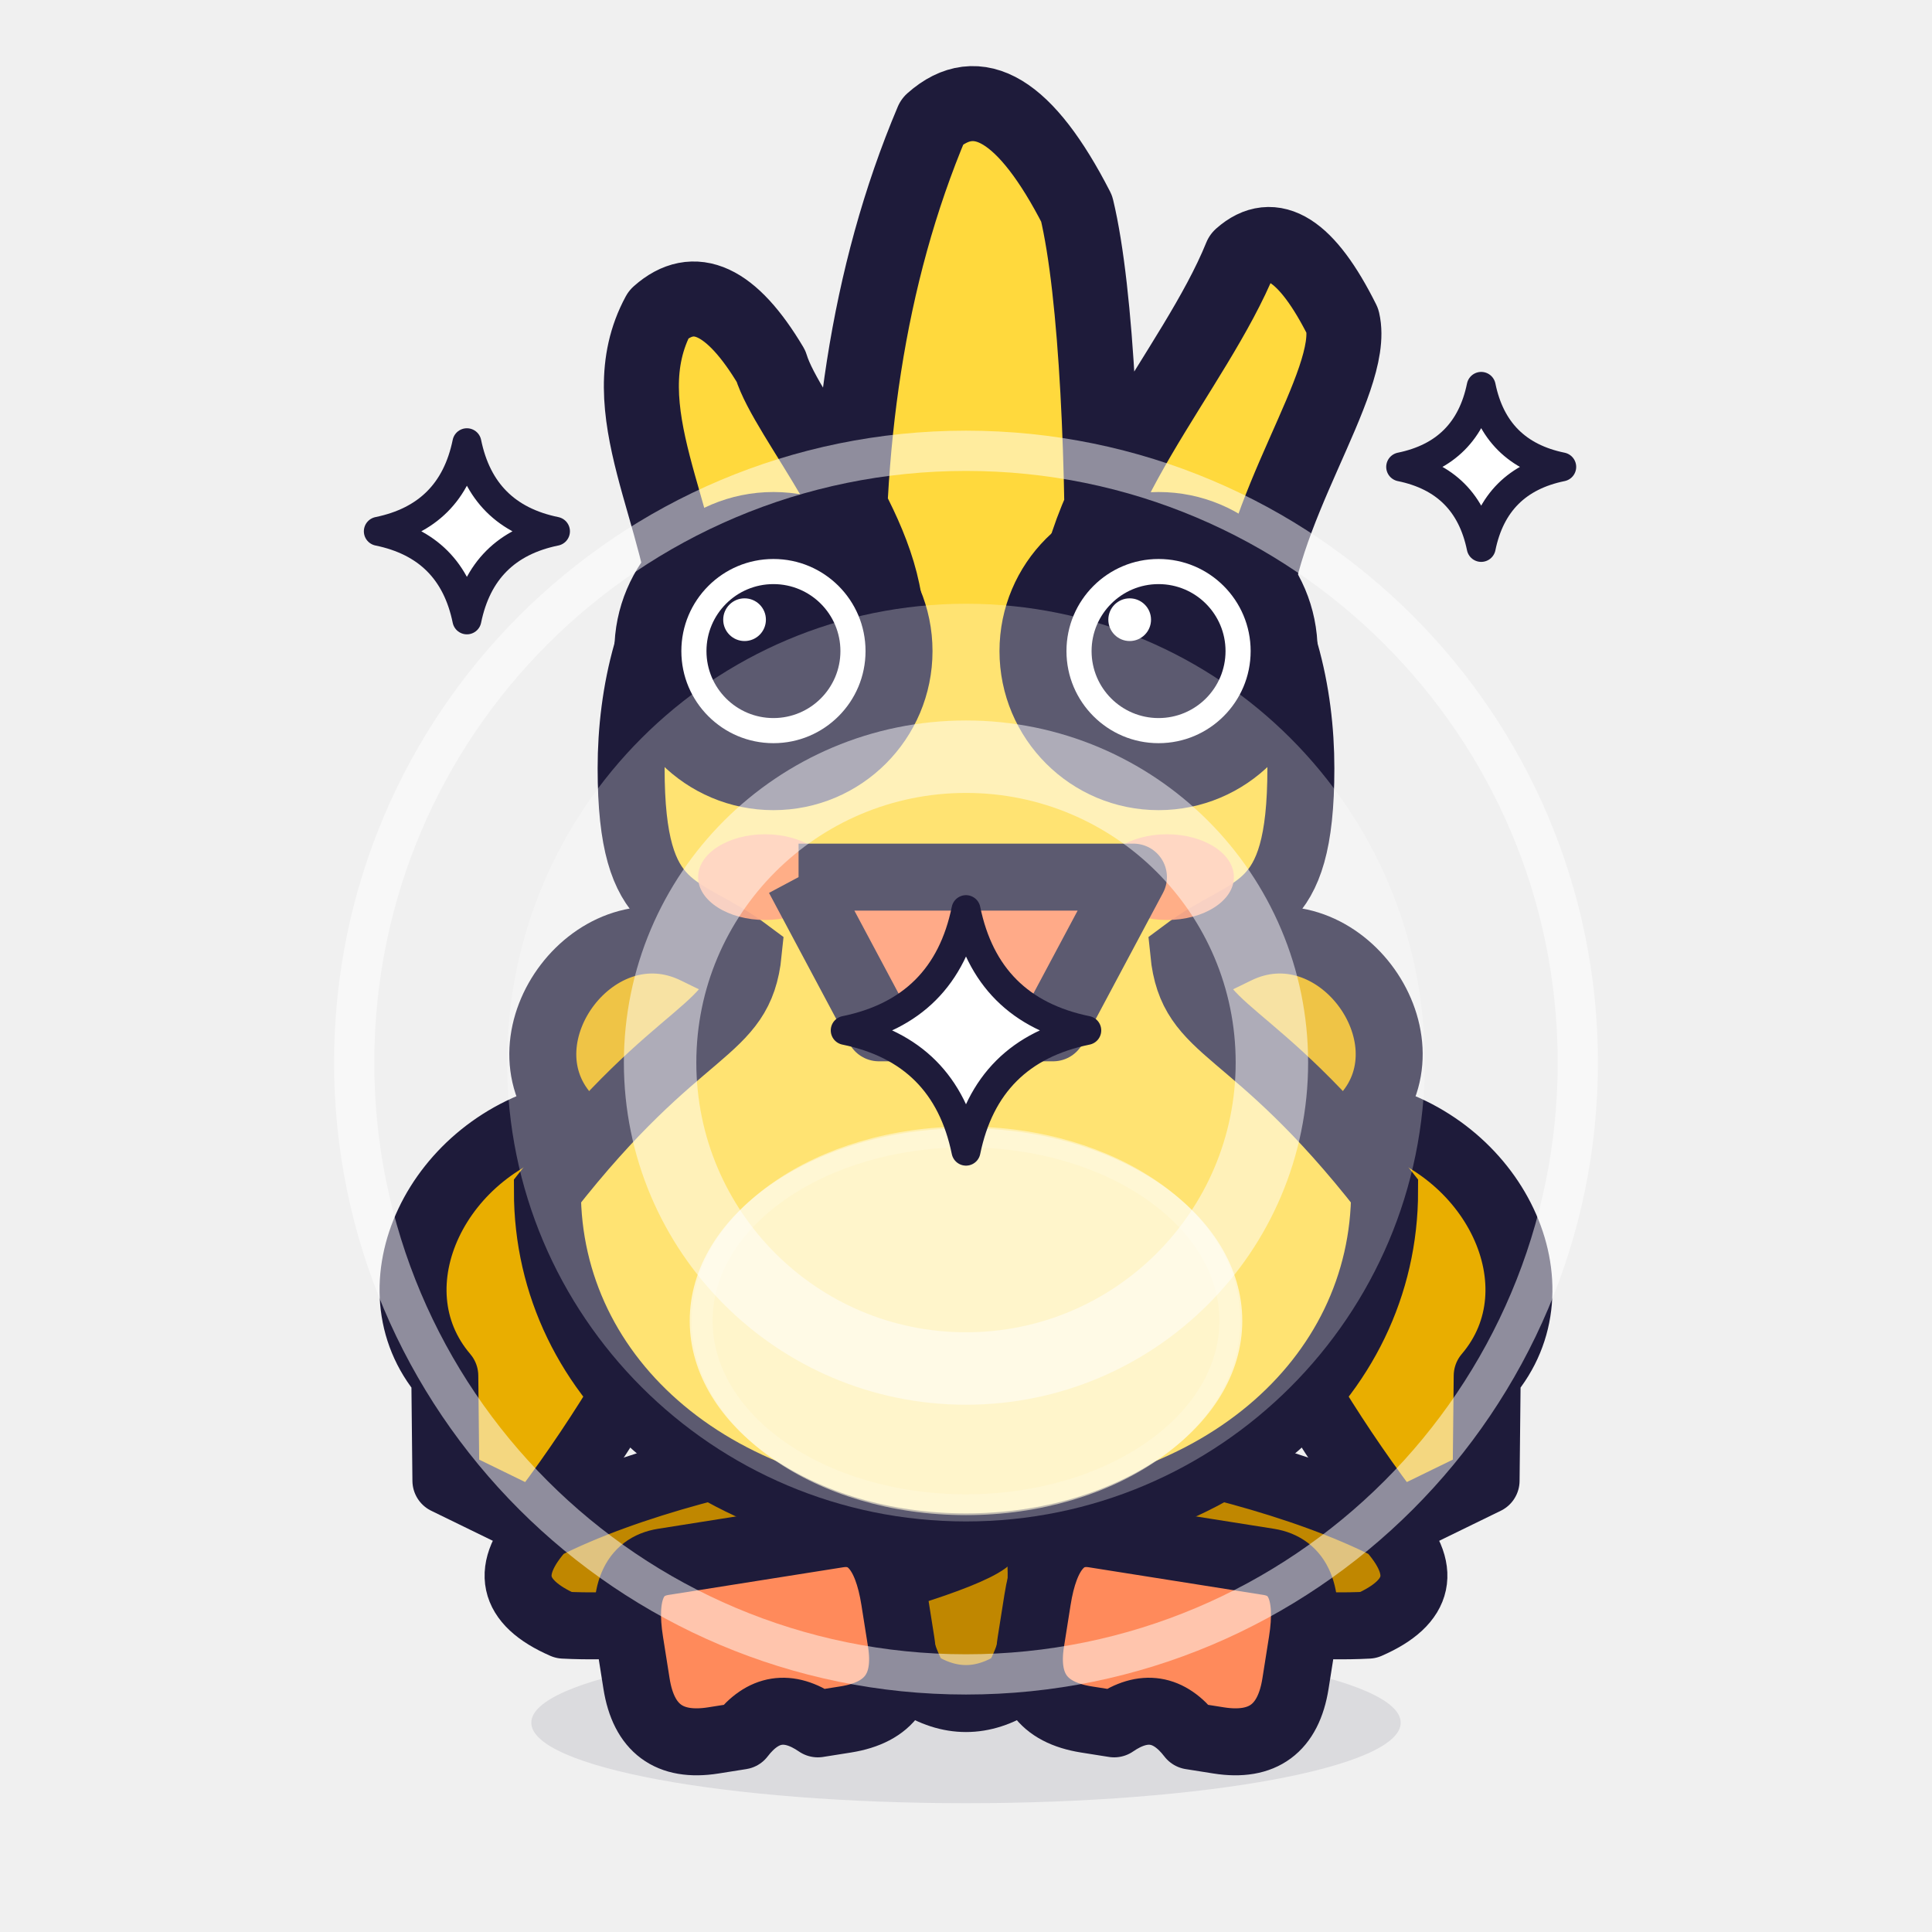
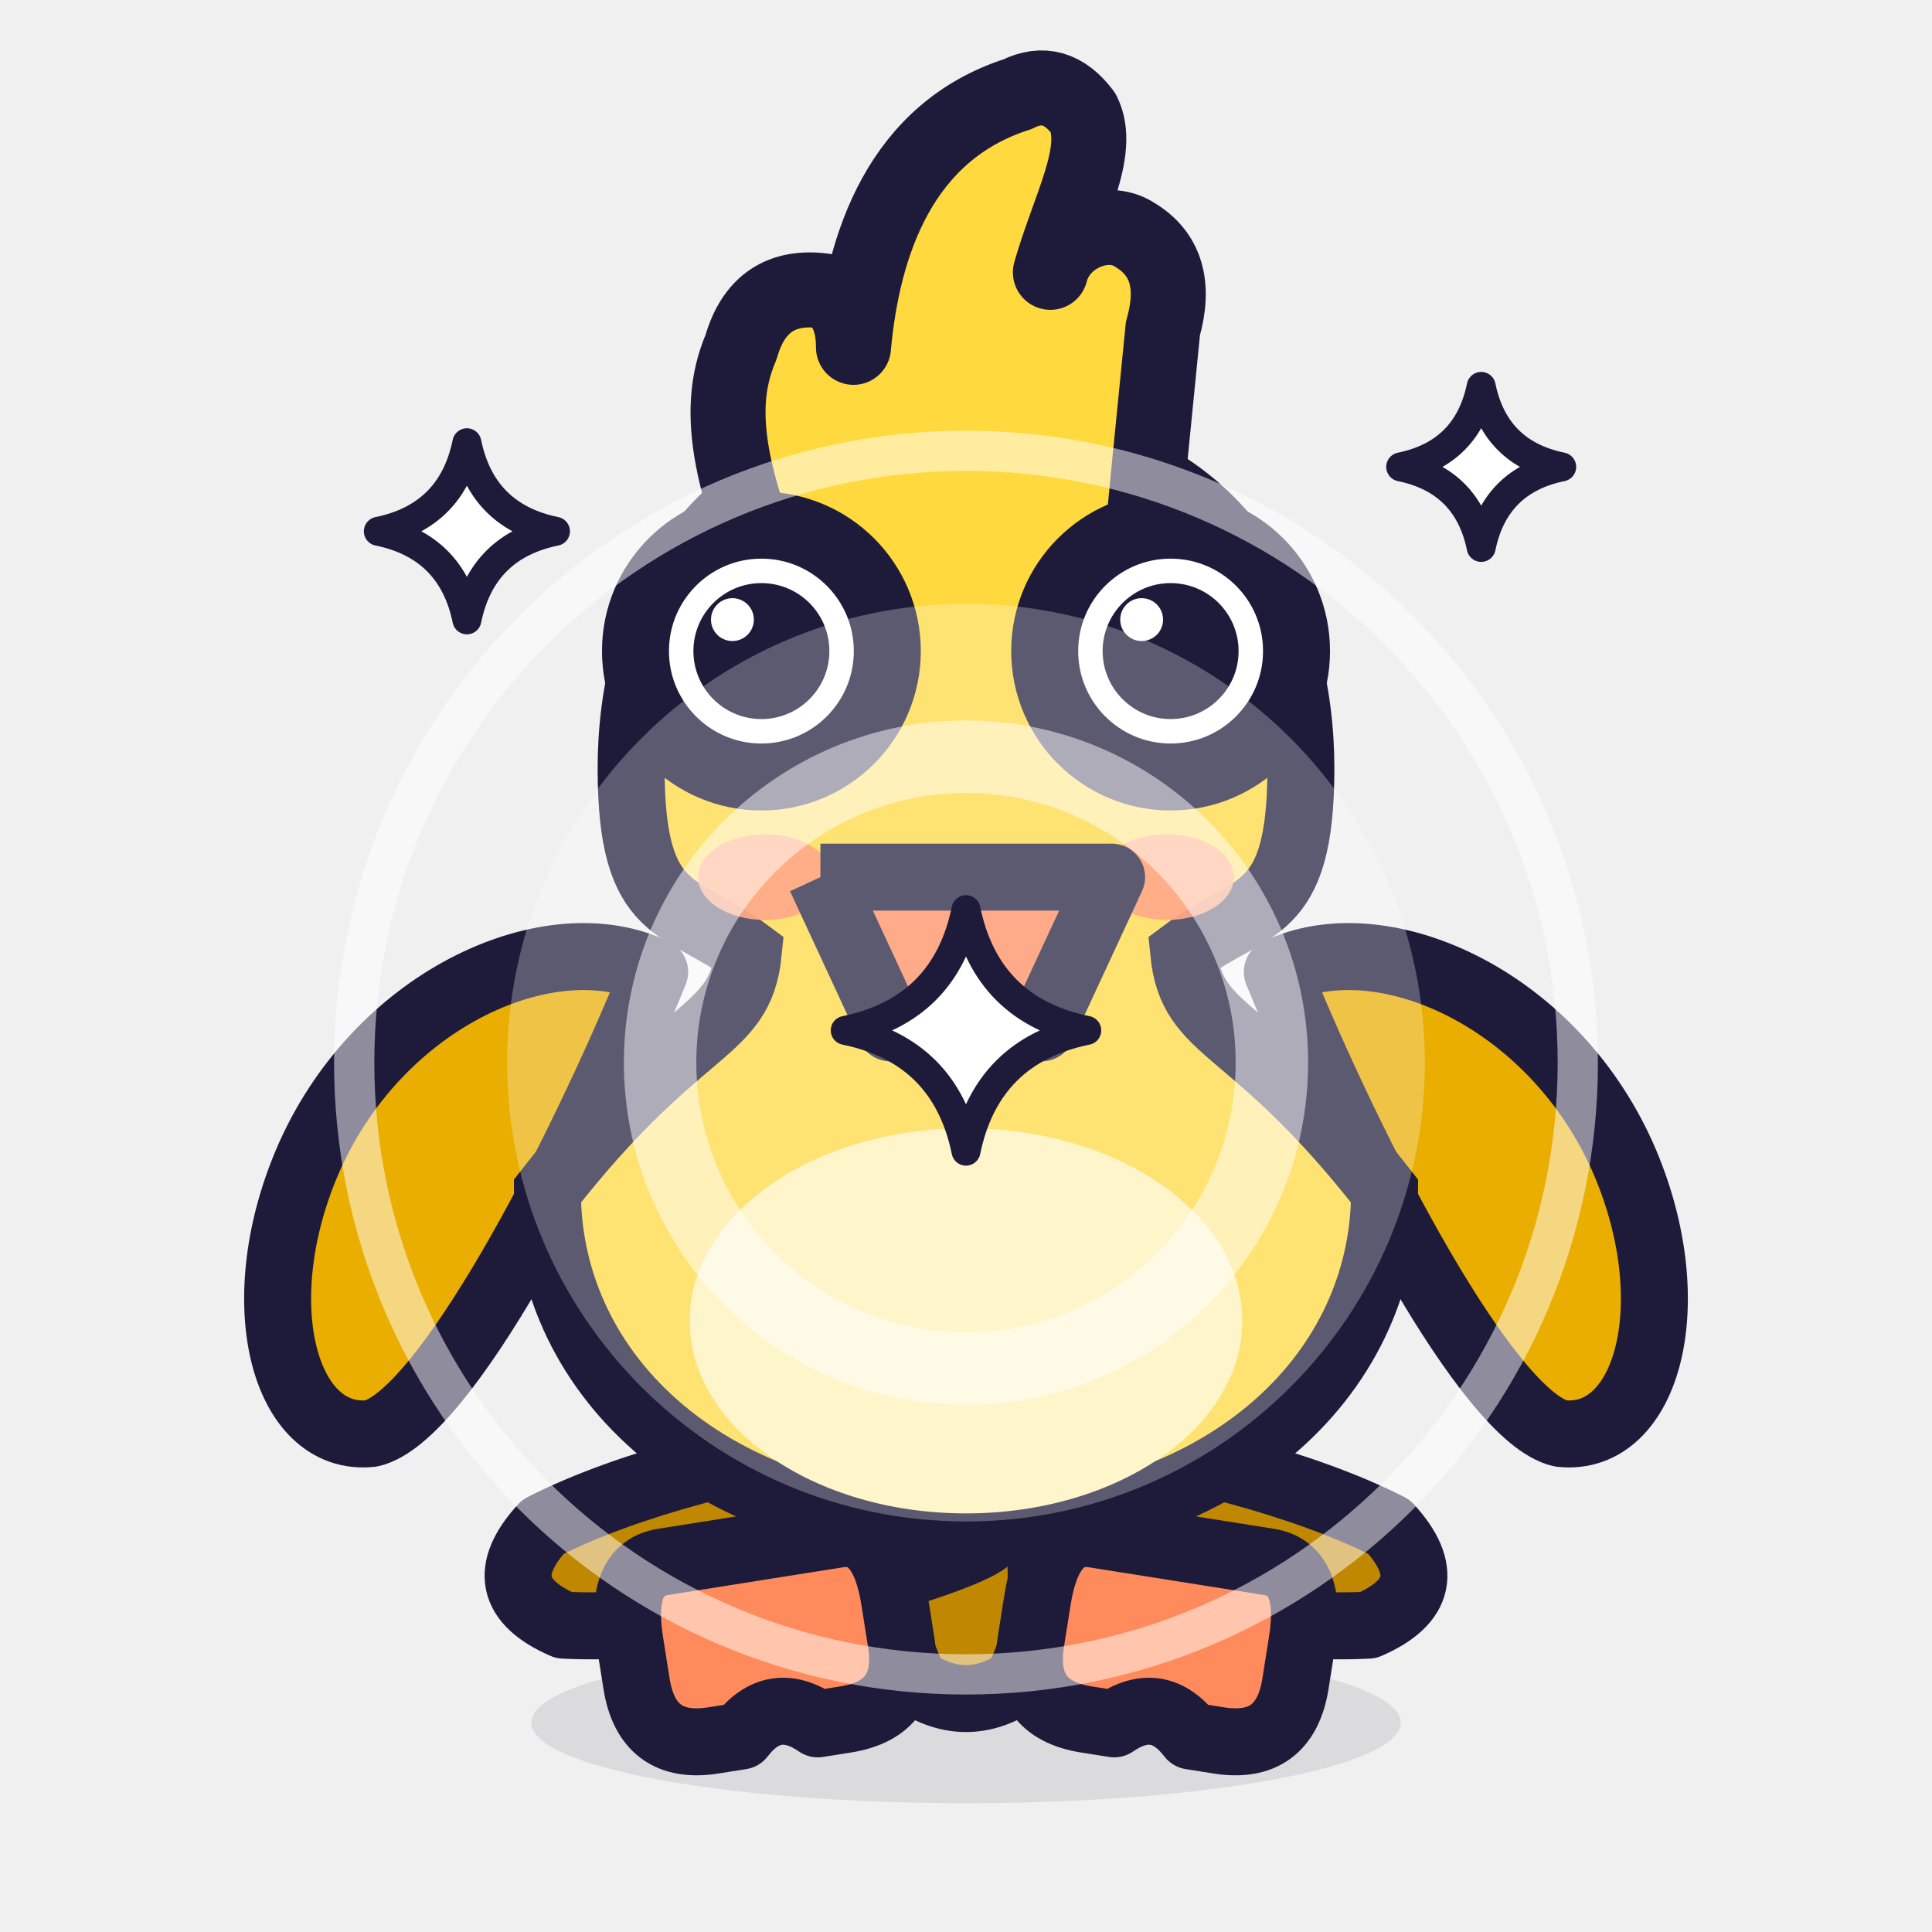
<svg xmlns="http://www.w3.org/2000/svg" viewBox="0 0 240 240" width="240" height="240" role="img" aria-label="Pip v2 B Bolt · evolve 3-4 frame 4 · songbird pops in">
  <g id="shadow">
    <ellipse cx="120" cy="214" rx="54" ry="10" fill="#1E1B3A" opacity="0.1" />
  </g>
  <svg viewBox="0 0 240 240" width="240" height="240" role="img" aria-label="evolve frame">
    <g opacity="1">
      <g transform="translate(120 214) rotate(0) scale(1.04 1.04) translate(-120 -214) translate(0 0)">
        <g id="tail" fill="#C08700" stroke="#1E1B3A" stroke-width="8" stroke-linejoin="round">
          <path d="M -5.28 0 C -7.44 -10.08 -12 28 -6 50.4 Q 0 58.8 6 50.4 C 12 28 7.44 -10.08 5.28 0 Q 0 -7.84 -5.28 0 Z" transform="translate(120 186)translate(0 0)rotate(-78)translate(0 0)" />
          <path d="M -5.28 0 C -7.44 -4.64 -12 12.88 -6 23.18 Q 0 27.05 6 23.18 C 12 12.88 7.44 -4.64 5.28 0 Q 0 -3.61 -5.28 0 Z" transform="translate(120 186)" />
          <path d="M -5.28 0 C -7.44 -10.08 -12 28 -6 50.4 Q 0 58.8 6 50.4 C 12 28 7.44 -10.08 5.28 0 Q 0 -7.84 -5.28 0 Z" transform="translate(120 186)translate(0 0)rotate(78)translate(0 0)" />
        </g>
        <g id="wing_l" fill="#E9AE00" stroke="#1E1B3A" stroke-width="8" stroke-linejoin="round">
-           <path d="M 9.9 -35 L -2.97 -35 C -16.17 -35 -19.8 -15.4 -8.25 -10.5 C -20.46 -0.7 -20.46 18.2 -7.59 23.8 L -1.98 35 L 9.9 35 C 14.52 12.6 14.52 -12.6 9.9 -35 Z" transform="translate(75 154.5)translate(0 0)rotate(26)translate(0 0)" />
+           <path d="M 8.58 -35 C -4.95 -35 -19.47 -18.2 -18.81 2.8 C -18.15 21.7 -6.6 35 2.31 29.4 C 9.24 23.8 10.23 -10.5 8.58 -35 Z" transform="translate(70.5 154.5)translate(0 -24.5)rotate(26)translate(0 24.5)" />
        </g>
        <g id="wing_r" fill="#E9AE00" stroke="#1E1B3A" stroke-width="8" stroke-linejoin="round">
-           <path d="M 9.9 -35 L -2.97 -35 C -16.17 -35 -19.8 -15.4 -8.25 -10.5 C -20.46 -0.7 -20.46 18.2 -7.59 23.8 L -1.98 35 L 9.9 35 C 14.52 12.6 14.52 -12.6 9.9 -35 Z" transform="translate(165 154.5)translate(0 0)rotate(-26)scale(-1 1)translate(0 0)" />
+           <path d="M 8.58 -35 C -4.95 -35 -19.47 -18.2 -18.81 2.8 C -18.15 21.7 -6.6 35 2.31 29.4 C 9.24 23.8 10.23 -10.5 8.58 -35 Z" transform="translate(169.5 154.5)translate(0 -24.5)rotate(-26)scale(-1 1)translate(0 24.5)" />
        </g>
        <g id="body">
          <path d="M 120 60 C 151.2 60 160 82 160 100 C 160 118 154 116 146 122 C 147 132 154 130 170 150.5 C 170 173 150 191 120 191 C 90 191 70 173 70 150.5 C 86 130 93 132 94 122 C 86 116 80 118 80 100 C 80 82 88.8 60 120 60 Z" fill="#FFD93D" stroke="#1E1B3A" stroke-width="8" />
        </g>
        <g id="belly">
          <ellipse cx="120" cy="166" rx="33" ry="23" fill="#FFF1B8" />
-           <g transform="translate(120 166) scale(0.955) translate(-120 -166)">
-             <path d="M 87 166 A 33 23 0 1 0 153 166 A 33 23 0 1 0 87 166 Z" fill="none" stroke="#FFF6CC" stroke-width="2.6" opacity="0.62" />
-           </g>
        </g>
        <g id="highlight">
          <ellipse cx="103.2" cy="82.4" rx="12.8" ry="6.4" fill="#FFFFFF" opacity="0.55" transform="rotate(-22 103.2 82.4)" />
        </g>
        <g id="shell_bottom" opacity="0" />
        <g id="feet" fill="#FF8A5B" stroke="#1E1B3A" stroke-width="8" stroke-linejoin="round">
          <g id="foot_l">
            <path d="M -10.56 -11 Q -16 -11 -16 -2.2 L -16 2.86 Q -16 11 -8 11 L -4.64 11 Q 0 6.6 4.64 11 L 8 11 Q 16 11 16 2.86 L 16 -2.2 Q 16 -11 10.56 -11 Z" transform="translate(96 204)translate(0 0)rotate(-9)scale(-1 1)translate(0 0)" />
          </g>
          <g id="foot_r">
            <path d="M -10.56 -11 Q -16 -11 -16 -2.2 L -16 2.86 Q -16 11 -8 11 L -4.64 11 Q 0 6.6 4.64 11 L 8 11 Q 16 11 16 2.86 L 16 -2.2 Q 16 -11 10.56 -11 Z" transform="translate(144 204)translate(0 0)rotate(9)translate(0 0)" />
          </g>
        </g>
        <g id="head_tuft" transform="translate(120 71)scale(1.12 1.12)translate(-120 -71)">
-           <path d="M -29.5 11 C -29.92 -0.9 -38.23 -12.45 -32.77 -22.53 Q -27.1 -27.57 -20.8 -17 C -19.12 -11.4 -8.29 0.5 -8.5 11 M -12.5 11 C -13.04 -8.04 -10.61 -26.52 -3.59 -43.11 Q 3.7 -49.59 11.8 -33.8 C 13.96 -24.84 14.77 -5.8 14.5 11 M 11.5 11 C 11.12 -2.94 24.39 -16.47 29.33 -28.67 Q 34.46 -33.23 40.16 -21.8 C 41.68 -15.24 30.69 -1.3 30.5 11" transform="translate(120 71)" fill="#FFD93D" stroke="#1E1B3A" stroke-width="8" stroke-linejoin="round" />
+           <path d="M -19 10 C -25 -4 -27 -12 -24 -19 Q -22 -26 -15 -25 C -13 -24 -12 -22 -12 -19 C -11 -30 -7 -42 5.5 -46 Q 9.5 -48 12.5 -44 C 14.5 -40 11 -34 9 -27 C 10 -31 15 -33 18 -31 Q 23 -28 21 -21 C 20 -11 19 -1 18 10" transform="translate(120 71)" fill="#FFD93D" stroke="#1E1B3A" stroke-width="8" stroke-linejoin="round" />
        </g>
        <g id="head">
          <g id="cheek_l">
            <ellipse cx="96" cy="113" rx="8" ry="5.12" fill="#FF8A5B" opacity="0.92" />
          </g>
          <g id="cheek_r">
            <ellipse cx="144" cy="113" rx="8" ry="5.12" fill="#FF8A5B" opacity="0.92" />
          </g>
          <g id="brow_l" fill="none" stroke="#1E1B3A" stroke-width="6.5" stroke-linecap="round" />
          <g id="brow_r" fill="none" stroke="#1E1B3A" stroke-width="6.5" stroke-linecap="round" />
-           <g id="eye_l" data-eye="l" transform="translate(97 86)">
+           <g id="eye_l" data-eye="l" transform="translate(95.56 86)">
            <g id="open" opacity="1">
-               <circle cx="0" cy="0" r="15" fill="#FFFFFF" stroke="#1E1B3A" stroke-width="8" />
-               <circle cx="0" cy="0" r="8" fill="#1E1B3A" />
-               <circle cx="-3.45" cy="-3.75" r="2.55" fill="#FFFFFF" />
+               <circle cx="0" cy="0" r="15.04" fill="#FFFFFF" stroke="#1E1B3A" stroke-width="8" />
+               <circle cx="0" cy="0" r="8.12" fill="#1E1B3A" />
+               <circle cx="-3.46" cy="-3.76" r="2.56" fill="#FFFFFF" />
            </g>
            <g id="closed" opacity="0">
-               <path d="M -12.3 1.8 L 0 -5.4 L 12.3 1.8" fill="none" stroke="#1E1B3A" stroke-width="8" stroke-linecap="round" />
+               <path d="M -12.33 1.8 Q 0 -12.63 12.33 1.8" fill="none" stroke="#1E1B3A" stroke-width="8" stroke-linecap="round" />
            </g>
            <g id="happy" opacity="0">
-               <path d="M -12.3 6.3 L 0 -10.5 L 12.3 6.3" fill="none" stroke="#1E1B3A" stroke-width="9" stroke-linecap="round" />
+               <path d="M -12.33 6.32 Q 0 -27.37 12.33 6.32" fill="none" stroke="#1E1B3A" stroke-width="9" stroke-linecap="round" />
            </g>
            <g id="sleepy" opacity="0">
-               <path d="M -12.3 -1.2 L 0 7.8 L 12.3 -1.2" fill="none" stroke="#1E1B3A" stroke-width="8" stroke-linecap="round" />
-               <path d="M 12.3 0 L 17.3 -6" fill="none" stroke="#1E1B3A" stroke-width="8" stroke-linecap="round" />
+               <path d="M -12.33 -1.2 Q 0 16.84 12.33 -1.2" fill="none" stroke="#1E1B3A" stroke-width="8" stroke-linecap="round" />
            </g>
            <g id="surprised" opacity="0">
-               <circle cx="0" cy="0" r="17.4" fill="#FFFFFF" stroke="#1E1B3A" stroke-width="8" />
-               <circle cx="0" cy="0" r="5.28" fill="#1E1B3A" />
-               <circle cx="-3.45" cy="-3.75" r="3.15" fill="#FFFFFF" />
+               <circle cx="0" cy="0" r="17.45" fill="#FFFFFF" stroke="#1E1B3A" stroke-width="8" />
+               <circle cx="0" cy="0" r="5.36" fill="#1E1B3A" />
+               <circle cx="-3.46" cy="-3.76" r="3.16" fill="#FFFFFF" />
            </g>
            <g id="wink" opacity="0">
-               <path d="M -12.3 2.1 L 0 -4.5 L 12.3 2.1" fill="none" stroke="#1E1B3A" stroke-width="8" stroke-linecap="round" />
-               <path d="M 12.3 0 L 17.3 -6" fill="none" stroke="#1E1B3A" stroke-width="8" stroke-linecap="round" />
+               <path d="M -12.33 6.32 Q 0 -27.37 12.33 6.32" fill="none" stroke="#1E1B3A" stroke-width="9" stroke-linecap="round" />
            </g>
          </g>
-           <g id="eye_r" data-eye="r" transform="translate(143 86)">
+           <g id="eye_r" data-eye="r" transform="translate(144.44 86)">
            <g id="open" opacity="1">
-               <circle cx="0" cy="0" r="15" fill="#FFFFFF" stroke="#1E1B3A" stroke-width="8" />
-               <circle cx="0" cy="0" r="8" fill="#1E1B3A" />
-               <circle cx="-3.45" cy="-3.75" r="2.55" fill="#FFFFFF" />
+               <circle cx="0" cy="0" r="15.04" fill="#FFFFFF" stroke="#1E1B3A" stroke-width="8" />
+               <circle cx="0" cy="0" r="8.12" fill="#1E1B3A" />
+               <circle cx="-3.46" cy="-3.76" r="2.56" fill="#FFFFFF" />
            </g>
            <g id="closed" opacity="0">
-               <path d="M -12.3 1.8 L 0 -5.4 L 12.3 1.8" fill="none" stroke="#1E1B3A" stroke-width="8" stroke-linecap="round" />
+               <path d="M -12.33 1.8 Q 0 -12.63 12.33 1.8" fill="none" stroke="#1E1B3A" stroke-width="8" stroke-linecap="round" />
            </g>
            <g id="happy" opacity="0">
-               <path d="M -12.3 6.3 L 0 -10.5 L 12.3 6.3" fill="none" stroke="#1E1B3A" stroke-width="9" stroke-linecap="round" />
+               <path d="M -12.33 6.32 Q 0 -27.37 12.33 6.32" fill="none" stroke="#1E1B3A" stroke-width="9" stroke-linecap="round" />
            </g>
            <g id="sleepy" opacity="0">
-               <path d="M -12.3 -1.2 L 0 7.8 L 12.3 -1.2" fill="none" stroke="#1E1B3A" stroke-width="8" stroke-linecap="round" />
-               <path d="M 12.3 0 L 17.3 -6" fill="none" stroke="#1E1B3A" stroke-width="8" stroke-linecap="round" />
+               <path d="M -12.33 -1.2 Q 0 16.84 12.33 -1.2" fill="none" stroke="#1E1B3A" stroke-width="8" stroke-linecap="round" />
            </g>
            <g id="surprised" opacity="0">
-               <circle cx="0" cy="0" r="17.4" fill="#FFFFFF" stroke="#1E1B3A" stroke-width="8" />
-               <circle cx="0" cy="0" r="5.28" fill="#1E1B3A" />
-               <circle cx="-3.45" cy="-3.75" r="3.15" fill="#FFFFFF" />
+               <circle cx="0" cy="0" r="17.45" fill="#FFFFFF" stroke="#1E1B3A" stroke-width="8" />
+               <circle cx="0" cy="0" r="5.36" fill="#1E1B3A" />
+               <circle cx="-3.46" cy="-3.76" r="3.16" fill="#FFFFFF" />
            </g>
            <g id="wink" opacity="0">
-               <path d="M -12.3 2.1 L 0 -4.5 L 12.3 2.1" fill="none" stroke="#1E1B3A" stroke-width="8" stroke-linecap="round" />
-               <path d="M -12.3 0 L -17.3 -6" fill="none" stroke="#1E1B3A" stroke-width="8" stroke-linecap="round" />
+               <path d="M -12.33 6.32 Q 0 -27.37 12.33 6.32" fill="none" stroke="#1E1B3A" stroke-width="9" stroke-linecap="round" />
            </g>
          </g>
          <g id="beak_top">
-             <path d="M -20 -6 L 20 -6 L 10.4 12 L -10.4 12 L -20 -6" transform="translate(120 119)" fill="#FF8A5B" stroke="#1E1B3A" stroke-width="8" stroke-linejoin="round" />
+             <path d="M -17.39 -6 L 17.39 -6 L 9.04 12 L -9.04 12 L -17.39 -6" transform="translate(120 119)" fill="#FF8A5B" stroke="#1E1B3A" stroke-width="8" stroke-linejoin="round" />
          </g>
          <g id="beak_bottom" opacity="0" />
        </g>
        <g id="shell_top" opacity="0" />
        <g id="accessory_head" />
        <g id="accessory_neck" />
        <g id="accessory_face" />
        <g id="fx" />
      </g>
    </g>
  </svg>
  <g id="fx">
    <g opacity="0.5" fill="none" stroke="#FFFFFF" stroke-linecap="round">
      <circle cx="120" cy="132" r="38" stroke-width="9" />
      <circle cx="120" cy="132" r="76" stroke-width="5" />
    </g>
    <circle cx="120" cy="132" r="57" fill="#FFFFFF" opacity="0.275" />
    <g transform="translate(120 128)">
      <path d="M 0 -15 Q 2.55 -2.55 15 0 Q 2.55 2.55 0 15 Q -2.55 2.55 -15 0 Q -2.55 -2.55 0 -15 Z" fill="#FFFFFF" stroke="#1E1B3A" stroke-width="3.6" stroke-linejoin="round" />
    </g>
    <g transform="translate(58 66)">
      <path d="M 0 -11 Q 1.87 -1.87 11 0 Q 1.87 1.87 0 11 Q -1.87 1.87 -11 0 Q -1.87 -1.87 0 -11 Z" fill="#FFFFFF" stroke="#1E1B3A" stroke-width="3.6" stroke-linejoin="round" />
    </g>
    <g transform="translate(184 58)">
      <path d="M 0 -10 Q 1.7 -1.7 10 0 Q 1.7 1.7 0 10 Q -1.7 1.7 -10 0 Q -1.7 -1.7 0 -10 Z" fill="#FFFFFF" stroke="#1E1B3A" stroke-width="3.6" stroke-linejoin="round" />
    </g>
  </g>
</svg>
